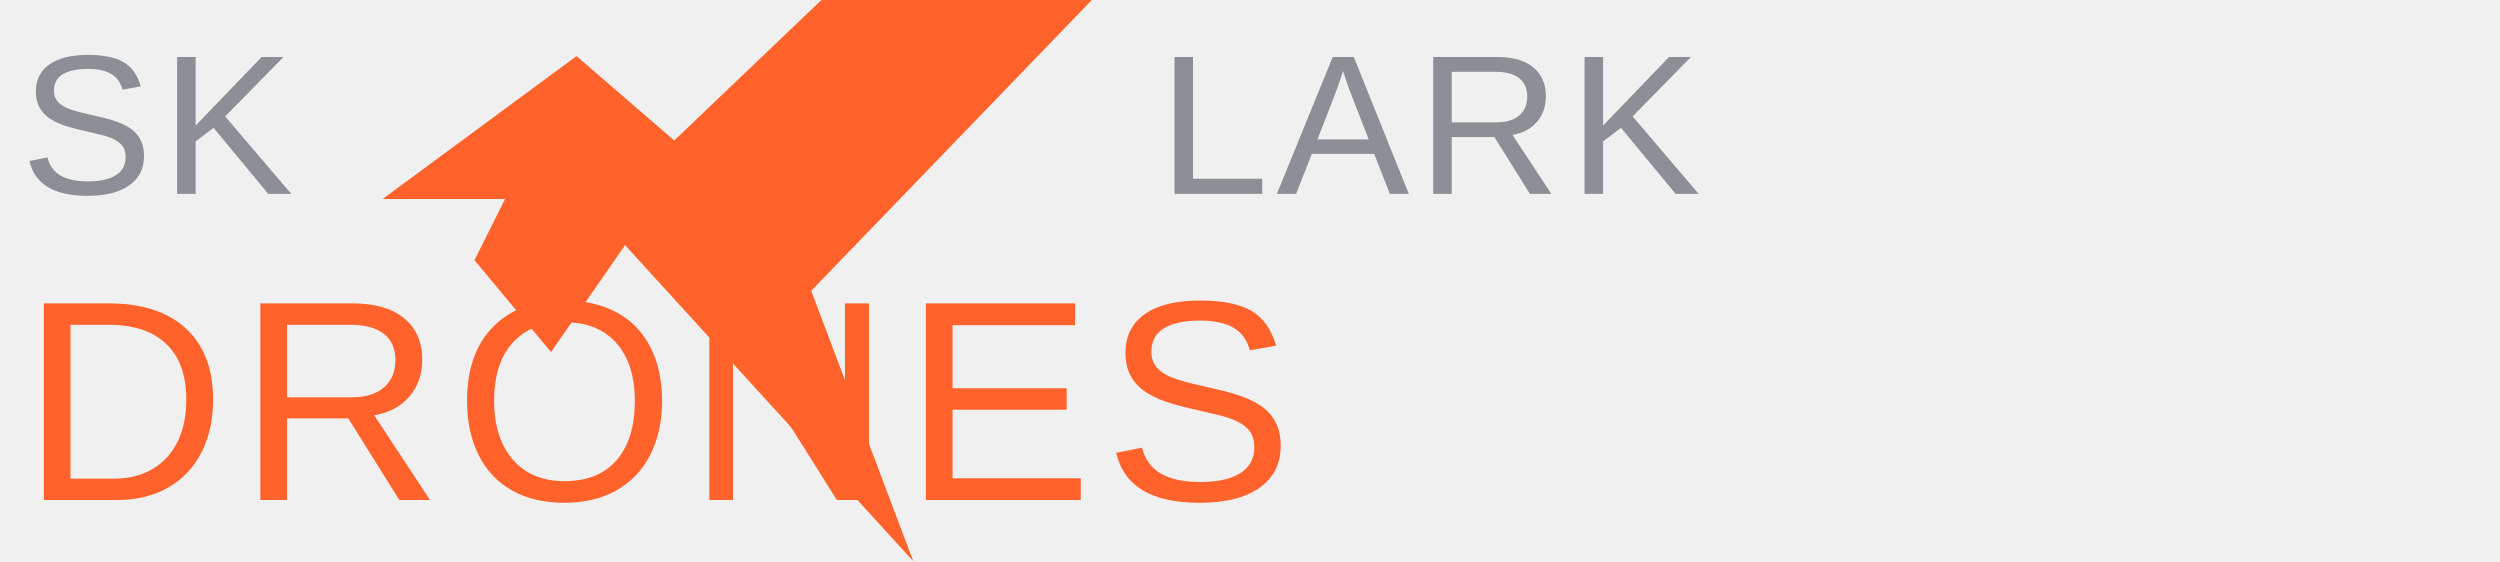
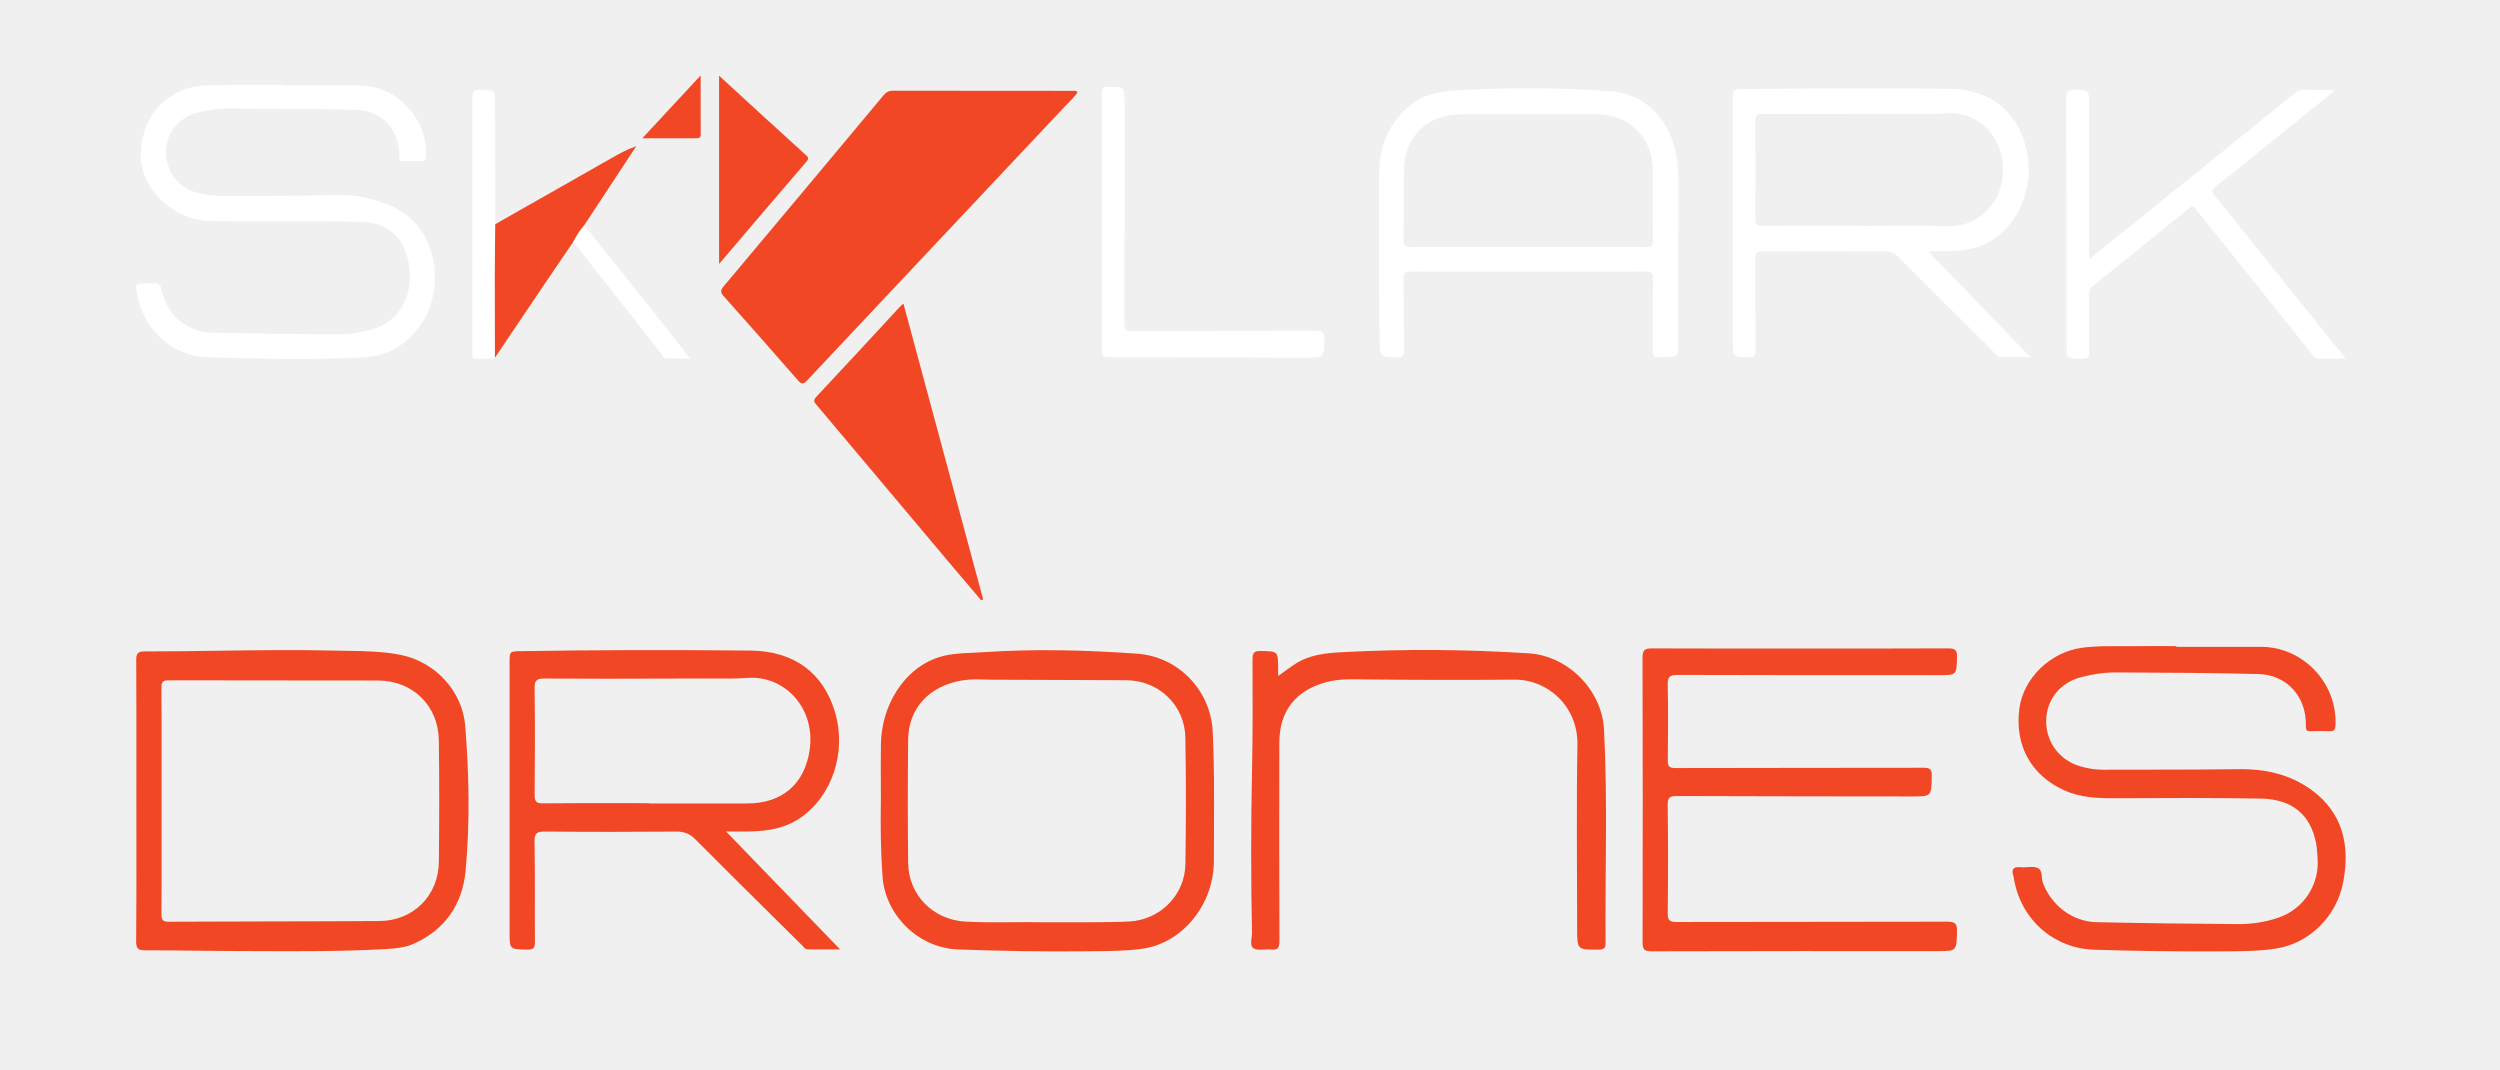
- <svg xmlns="http://www.w3.org/2000/svg" viewBox="0 0 980 220" role="img" aria-label="Skylark Drones logo">
-   <g fill="none" fill-rule="evenodd">
-     <text x="8" y="76" fill="#8C8F95" font-family="Arial, Helvetica, sans-serif" font-size="78" letter-spacing="3">SK</text>
-     <path d="M150 78L226 22L212 78H150Z" fill="#FF622A" />
-     <path d="M226 22L270 60L216 138L186 102Z" fill="#FF622A" />
-     <path d="M234 84L322 0H428L318 114L358 220L234 84Z" fill="#FF622A" />
-     <text x="454" y="76" fill="#8C8F95" font-family="Arial, Helvetica, sans-serif" font-size="78" letter-spacing="3">LARK</text>
-     <text x="8" y="196" fill="#FF622A" font-family="Arial, Helvetica, sans-serif" font-size="112" letter-spacing="4">DRONES</text>
-   </g>
+ <svg xmlns="http://www.w3.org/2000/svg" width="2208" height="945" viewBox="0 0 2208 945" fill="none">
+   <path d="M951.697 81.337C949.024 85.881 944.943 89.284 941.376 93.076C865.197 174.045 788.961 254.963 712.848 335.995C709.645 339.404 708.073 339.727 704.819 335.988C683.107 311.049 661.195 286.281 639.188 261.6C636.28 258.337 636.161 256.432 639.119 252.915C686.252 196.845 733.213 140.631 780.148 84.395C782.429 81.661 784.684 80.115 788.495 80.124C841.347 80.245 894.199 80.201 947.052 80.235C948.496 80.236 950.128 79.688 951.697 81.337Z" fill="#F14724" />
+   <path d="M249.936 75.443C272.368 75.443 294.8 75.404 317.233 75.452C350.579 75.527 377.983 104.827 376.028 137.995C375.811 141.683 374.417 142.453 371.205 142.34C366.324 142.168 361.424 142.119 356.549 142.353C352.901 142.528 352.467 141.223 352.556 137.733C353.135 115.107 337.413 97.564 314.912 97.007C277.189 96.072 239.444 95.899 201.708 95.743C192.635 95.705 183.576 97.172 174.727 99.428C157.831 103.735 146.928 117.105 146.643 133.797C146.349 151.028 157.233 165.445 174.084 170.309C180.979 172.299 188.012 172.992 195.14 172.967C229.565 172.843 263.997 173.085 298.412 172.392C315.695 172.043 331.847 175.588 347.225 182.845C390.536 203.284 393.832 262.147 366.921 292.971C354.407 307.305 338.989 314.752 319.869 315.7C274.581 317.947 229.319 316.844 184.049 315.545C152.991 314.655 127.428 292.389 121.347 261.197C119.222 250.297 119.222 250.297 130.541 250.297C132.318 250.297 134.119 250.485 135.867 250.26C139.879 249.743 141.655 251.205 142.515 255.367C147.3 278.539 164.751 293.391 188.477 293.899C224.873 294.679 261.281 295.067 297.687 295.336C308.797 295.419 319.725 293.652 330.444 290.34C350.475 284.151 362.452 265.532 361.908 243.02C361.817 239.263 361.459 235.472 360.791 231.776C356.66 208.896 341.907 196.152 316.661 195.775C274.023 195.135 231.369 195.615 188.724 195.356C170.156 195.244 153.963 188.547 140.975 175.219C123.257 157.037 120.413 135.399 128.89 112.361C136.931 90.507 158.983 75.825 182.008 75.444C193.327 75.257 204.645 75.001 215.965 74.909C227.288 74.816 238.611 74.889 249.935 74.889C249.935 75.073 249.935 75.259 249.936 75.443Z" fill="white" />
+   <path d="M2071.67 316.732C2062.87 316.732 2055.36 316.599 2047.87 316.788C2044.19 316.881 2042.97 314.036 2041.27 311.913C2008.47 271.056 1975.72 230.144 1942.96 189.245C1941.71 187.685 1940.31 186.231 1939.21 184.563C1937.51 181.931 1936.01 181.704 1933.44 183.799C1905.04 206.941 1876.56 230.001 1848.03 252.977C1845.4 255.089 1845.03 257.497 1845.04 260.52C1845.13 277.403 1844.96 294.287 1845.17 311.168C1845.21 315.311 1844.36 316.876 1839.79 316.86C1825.09 316.809 1825.09 317.021 1825.09 302.56C1825.09 230.587 1825.16 158.612 1824.96 86.639C1824.95 80.989 1825.99 79.019 1832.11 79.272C1845.07 79.807 1845.08 79.417 1845.08 92.656C1845.08 135.529 1845.08 178.403 1845.08 221.276C1845.08 223.421 1845.08 225.568 1845.08 229.108C1857.23 219.319 1868.39 210.353 1879.53 201.355C1928.57 161.719 1977.63 122.085 2026.63 82.397C2028.96 80.503 2031.21 79.304 2034.37 79.375C2043.25 79.572 2052.13 79.443 2061.03 79.443C2061.79 81.785 2059.65 82.036 2058.67 82.835C2024.81 110.187 1990.96 137.547 1956.95 164.692C1953.29 167.6 1953.01 169.199 1955.99 172.867C1993.68 219.485 2031.19 266.247 2068.75 312.973C2069.43 313.82 2070.08 314.691 2071.67 316.732Z" fill="white" />
+   <path d="M797.908 268.12C821.564 355.877 844.945 442.62 868.327 529.363C867.781 529.665 867.237 529.967 866.693 530.269C859.592 521.936 852.448 513.64 845.399 505.264C804.252 456.371 763.127 407.459 721.996 358.552C719.929 356.093 717.293 354.361 720.972 350.448C745.739 324.104 770.208 297.481 794.785 270.96C795.5 270.188 796.343 269.536 797.908 268.12Z" fill="#F14724" />
+   <path d="M973.201 195.417C973.201 158.095 973.277 120.772 973.108 83.449C973.087 78.653 973.695 76.451 979.401 76.616C993.179 77.016 993.188 76.683 993.188 90.515C993.188 155.385 993.283 220.256 993.032 285.125C993.008 291.196 994.759 292.349 1000.45 292.325C1054.21 292.107 1107.97 292.271 1161.73 292.084C1167.44 292.065 1169.84 293.019 1169.65 299.555C1169.16 315.945 1169.52 315.997 1152.79 315.949C1095.04 315.784 1037.28 315.497 979.529 315.544C973.943 315.548 973.08 313.648 973.103 308.719C973.283 270.952 973.201 233.184 973.201 195.417Z" fill="white" />
+   <path d="M437.396 198.021C471.439 178.668 505.479 159.309 539.524 139.961C546.587 135.948 553.669 131.972 561.971 129.107C546.64 152.388 531.309 175.669 515.979 198.952C514.097 204.725 510.899 209.628 506.299 213.607C497.957 225.861 489.579 238.093 481.28 250.379C466.532 272.216 451.833 294.085 437.115 315.941C434.941 313.591 435.104 310.623 435.097 307.769C435.023 274.087 435.028 240.404 435.1 206.721C435.107 203.673 434.784 200.431 437.396 198.021Z" fill="#F14724" />
+   <path d="M635.099 66.872C646.675 77.5 657.545 87.515 668.453 97.488C682.691 110.507 696.951 123.501 711.223 136.481C713.243 138.32 715.091 139.476 712.297 142.719C686.683 172.46 661.287 202.388 635.099 233.115C635.099 177.484 635.099 122.875 635.099 66.872Z" fill="#F14724" />
+   <path d="M437.396 198.021C437.259 212.893 437.027 227.764 437.005 242.636C436.971 267.068 437.072 291.501 437.116 315.937C431.488 317.644 425.724 316.333 420.037 316.715C418.093 316.844 417.212 315.921 417.277 313.973C417.329 312.423 417.272 310.868 417.272 309.315C417.271 235.22 417.331 161.125 417.153 87.032C417.139 81.316 418.081 78.977 424.536 79.269C437.239 79.841 437.245 79.424 437.26 92.209C437.3 127.48 437.351 162.751 437.396 198.021Z" fill="white" />
+   <path d="M506.299 213.607C508.861 208.283 512.145 203.437 515.979 198.953C534.111 221.62 552.275 244.264 570.364 266.967C583.323 283.233 596.181 299.579 609.644 316.597C601.891 316.597 594.993 316.865 588.136 316.453C585.7 316.307 584.728 313.195 583.259 311.332C557.569 278.785 531.941 246.191 506.299 213.607Z" fill="white" />
+   <path d="M618.829 66.607C618.829 85.116 618.772 101.871 618.88 118.624C618.901 121.828 617.269 122.131 614.741 122.12C599.477 122.061 584.212 122.092 567.333 122.092C584.633 103.452 601.064 85.749 618.829 66.607Z" fill="#F14724" />
+   <path fill-rule="evenodd" clip-rule="evenodd" d="M1785.73 315.414C1788.22 315.406 1790.71 315.397 1793.21 315.397C1763.62 284.728 1734.56 254.628 1705.29 224.3L1702.95 221.871C1704.77 221.871 1706.64 221.884 1708.54 221.898C1712.81 221.929 1717.22 221.96 1721.63 221.841C1735.31 221.472 1748.51 219.427 1760.29 211.56C1786.01 194.385 1797.85 159.633 1788.65 127.673C1779.63 96.281 1756.01 78.7 1721.11 78.392C1659.81 77.851 1598.51 77.948 1537.2 78.74C1531.51 78.815 1530.33 80.423 1530.35 85.836C1530.49 144.117 1530.48 202.399 1530.47 260.68C1530.47 274.383 1530.47 288.086 1530.47 301.789C1530.47 315.262 1530.47 315.262 1543.63 315.522C1543.88 315.527 1544.13 315.532 1544.39 315.537C1549.44 315.64 1550.61 314.199 1550.57 309.267C1550.44 295.463 1550.45 281.658 1550.45 267.853C1550.45 254.774 1550.46 241.696 1550.35 228.619C1550.29 223.591 1551.35 221.9 1556.79 221.941C1592.33 222.212 1627.88 222.211 1663.43 221.951C1669.24 221.908 1673.29 223.637 1677.36 227.727C1704.29 254.825 1731.43 281.727 1758.63 308.573C1759.25 309.195 1759.85 309.89 1760.45 310.59C1762.44 312.912 1764.48 315.303 1767.99 315.359C1773.89 315.453 1779.78 315.433 1785.73 315.414ZM1619.75 199.407C1626.9 199.415 1634.04 199.423 1641.19 199.423V199.631C1649.12 199.631 1657.06 199.555 1665 199.48C1683.03 199.309 1701.07 199.138 1719.08 199.849C1746.87 200.948 1765.88 180.2 1768.63 156.844C1772.73 121.849 1746.73 98.323 1720.35 100.083C1711.03 100.705 1701.68 100.643 1692.32 100.582C1689.02 100.56 1685.72 100.538 1682.43 100.547C1677.93 100.558 1673.44 100.569 1668.95 100.581C1631.49 100.677 1594.03 100.773 1556.57 100.648C1551.64 100.632 1550.28 101.799 1550.33 106.836C1550.59 135.688 1550.6 164.545 1550.32 193.396C1550.28 198.512 1551.76 199.579 1556.63 199.537C1577.67 199.361 1598.71 199.384 1619.75 199.407Z" fill="white" />
+   <path fill-rule="evenodd" clip-rule="evenodd" d="M1324.18 239.981C1332.64 239.974 1341.1 239.967 1349.56 239.967C1358.04 239.967 1366.53 239.974 1375.02 239.981C1400.96 240.003 1426.91 240.025 1452.85 239.843C1458.21 239.805 1460.05 240.903 1459.96 246.669C1459.75 258.413 1459.77 270.16 1459.78 281.908C1459.8 291.262 1459.81 300.617 1459.71 309.971C1459.67 314.336 1460.89 316.083 1465.25 315.432C1466.14 315.299 1467.06 315.334 1467.98 315.37C1468.4 315.386 1468.82 315.403 1469.24 315.403C1482.19 315.403 1482.23 315.403 1482.24 302.297C1482.33 256.541 1482.4 210.787 1482.45 165.031C1482.47 154.368 1482.07 143.745 1479.76 133.26C1473.29 103.839 1451.28 82.833 1424.32 80.784C1379.55 77.383 1334.75 77.207 1289.91 79.643C1273.79 80.519 1258.01 82.352 1244.97 93.343C1226.4 108.987 1218.04 129.385 1218.03 153.177C1218.03 165.651 1217.99 178.124 1217.95 190.598C1217.83 226.979 1217.7 263.361 1218.59 299.741C1218.78 307.76 1218.8 311.703 1220.78 313.643C1222.74 315.567 1226.63 315.522 1234.55 315.529C1239.17 315.533 1239.94 313.912 1239.91 309.809C1239.83 300.487 1239.84 291.165 1239.84 281.842C1239.86 270.063 1239.87 258.284 1239.7 246.507C1239.63 241.309 1240.98 239.805 1246.28 239.843C1272.24 240.024 1298.21 240.002 1324.18 239.981ZM1324.12 218.072C1332.57 218.079 1341.03 218.087 1349.49 218.087C1357.86 218.087 1366.22 218.081 1374.58 218.076C1401.08 218.058 1427.58 218.041 1454.07 218.199C1458.79 218.227 1459.97 216.924 1459.91 212.291C1459.77 201.273 1459.79 190.254 1459.81 179.235C1459.83 169.827 1459.85 160.42 1459.77 151.013C1459.52 120.931 1439.43 101.031 1409.4 100.991C1369.65 100.936 1329.92 100.933 1290.18 100.991C1260.23 101.035 1239.97 121.193 1239.85 151.037C1239.81 158.573 1239.83 166.109 1239.85 173.645C1239.87 186.315 1239.9 198.983 1239.7 211.649C1239.62 216.873 1241.01 218.251 1246.25 218.213C1272.21 218.028 1298.16 218.05 1324.12 218.072Z" fill="white" />
+   <path d="M1922.19 571.284C1947.17 571.284 1972.16 571.241 1997.13 571.293C2034.33 571.372 2064.72 603.803 2062.68 640.888C2062.47 644.923 2061.05 645.943 2057.39 645.8C2051.95 645.589 2046.49 645.573 2041.07 645.804C2037.17 645.969 2036.4 644.801 2036.51 640.752C2037.16 615.444 2019.79 595.951 1994.71 595.315C1952.69 594.248 1910.64 594.072 1868.61 593.895C1858.25 593.851 1847.91 595.497 1837.84 598.137C1819.45 602.953 1807.56 617.857 1807.2 636.204C1806.84 655.099 1818.75 671.335 1836.99 676.741C1843.65 678.719 1850.48 679.823 1857.44 679.804C1897.52 679.697 1937.6 679.843 1977.67 679.327C2000.83 679.028 2022.52 683.96 2041.24 697.473C2069.45 717.852 2075.68 746.963 2069.48 779.317C2063.72 809.356 2039.77 833.039 2010.51 837.712C1993.21 840.476 1975.52 840.166 1957.97 840.251C1921.85 840.428 1885.76 839.933 1849.67 838.796C1814.25 837.679 1785.56 812.933 1778.95 777.492C1778.72 776.279 1778.67 775.011 1778.28 773.853C1776.21 767.716 1778.15 765.267 1784.75 765.937C1789.65 766.433 1795.17 764.76 1799.45 766.471C1804.41 768.456 1802.63 775.105 1804.25 779.568C1811.49 799.409 1830.2 813.991 1851.48 814.463C1893.27 815.39 1935.05 815.884 1976.84 816.16C1988.95 816.24 2000.96 814.386 2012.53 810.388C2034.83 802.693 2048.95 780.901 2046.84 757.271C2046.47 753.089 2046.39 748.844 2045.59 744.747C2040.61 719.472 2024.55 705.788 1996.64 705.308C1953.85 704.572 1911.04 704.816 1868.24 704.996C1852.81 705.061 1837.72 704.559 1823.28 698.073C1794.04 684.951 1779.21 658.412 1783.47 625.919C1786.93 599.452 1810.47 575.785 1839.16 572.048C1854.28 570.08 1869.77 570.907 1885.09 570.685C1897.45 570.508 1909.81 570.649 1922.19 570.649C1922.19 570.861 1922.19 571.072 1922.19 571.284Z" fill="#F14724" />
+   <path d="M1590.21 572.771C1633.51 572.768 1676.8 572.883 1720.08 572.639C1726.17 572.604 1728.73 573.471 1728.47 580.513C1727.87 596.265 1728.31 596.283 1712.44 596.283C1635.51 596.283 1558.56 596.404 1481.63 596.088C1474.2 596.057 1472.79 598.187 1472.93 605.107C1473.4 627.115 1473.25 649.14 1473 671.155C1472.93 676.277 1473.64 678.367 1479.64 678.347C1552.63 678.107 1625.6 678.245 1698.57 678.085C1704.04 678.073 1706.28 678.972 1706.16 685.204C1705.81 703.417 1706.12 703.439 1688.27 703.42C1619.24 703.349 1550.23 703.344 1481.2 703.057C1475.05 703.032 1472.81 704.028 1472.91 710.948C1473.35 742.855 1473.29 774.773 1472.95 806.683C1472.88 813.069 1474.83 814.311 1480.83 814.295C1560.48 814.093 1640.15 814.241 1719.8 814.014C1726.53 813.995 1728.63 815.628 1728.44 822.565C1727.95 840.016 1728.29 840.027 1710.93 840.027C1626.81 840.027 1542.71 839.928 1458.6 840.208C1451.63 840.232 1450.69 837.927 1450.72 831.814C1450.91 748.197 1450.93 664.579 1450.67 580.963C1450.65 574.32 1452.48 572.624 1458.84 572.656C1502.63 572.879 1546.41 572.772 1590.21 572.771Z" fill="#F14724" />
+   <path d="M1128.86 597.041C1134.76 592.86 1139.4 589.283 1144.32 586.137C1157.13 577.956 1171.69 576.733 1186.32 575.961C1240.95 573.073 1295.56 573.519 1350.15 577.019C1384.99 579.252 1414.85 609.576 1416.67 644.279C1419.93 707.087 1417.56 769.928 1418.03 832.753C1418.05 837.255 1416.89 838.604 1412.27 838.664C1392.93 838.915 1392.93 839.084 1392.93 819.792C1392.93 765.845 1392.2 711.885 1393.2 657.957C1393.84 623.207 1366.19 600.032 1337.95 600.267C1294.18 600.631 1250.37 600.529 1206.58 600.103C1194.99 599.991 1183.46 599.303 1171.97 602.311C1144.71 609.441 1129.97 627.631 1129.91 655.747C1129.8 714.147 1129.78 772.548 1130.02 830.948C1130.05 837.12 1128.48 839.347 1122.29 838.628C1117.18 838.035 1110.84 839.955 1107.13 837.549C1103.33 835.091 1105.85 828.392 1105.75 823.59C1104.77 775.611 1104.82 727.635 1105.81 679.649C1106.47 647.248 1106.35 614.828 1106.23 582.417C1106.21 576.731 1107.52 574.819 1113.51 574.951C1128.76 575.288 1128.77 574.981 1128.86 590.613C1128.87 592.311 1128.86 594.009 1128.86 597.041Z" fill="#F14724" />
+   <path fill-rule="evenodd" clip-rule="evenodd" d="M690.989 785.793C674.528 768.78 657.984 751.679 641.237 734.369C643.723 734.369 646.143 734.386 648.517 734.403C653.615 734.439 658.502 734.473 663.385 734.335C678.621 733.903 693.281 731.496 706.357 722.676C734.852 703.455 747.943 664.532 737.532 629.152C727.296 594.368 701.376 574.955 662.889 574.581C595.139 573.925 527.381 573.965 459.632 575.116C450.073 575.277 450.073 575.384 450.073 585.219V823.402C450.073 838.384 450.078 838.384 464.736 838.674C465.008 838.679 465.285 838.685 465.567 838.691C471.169 838.804 472.527 837.26 472.472 831.736C472.349 819.27 472.368 806.802 472.386 794.335C472.412 777.369 472.437 760.403 472.105 743.444C471.951 735.54 474.459 734.377 481.525 734.44C520.107 734.784 558.693 734.767 597.276 734.455C604.225 734.397 609.147 736.281 614.109 741.276C639.877 767.203 665.876 792.9 691.875 818.597C697.356 824.014 702.838 829.432 708.317 834.852C708.643 835.175 708.954 835.528 709.267 835.883C710.408 837.18 711.578 838.509 713.625 838.509C720.637 838.506 727.649 838.507 734.382 838.507C736.964 838.508 739.505 838.508 741.989 838.508C724.993 820.94 708.036 803.413 690.989 785.793ZM548.82 709.34C556.949 709.353 565.078 709.367 573.207 709.367C573.207 709.405 573.206 709.444 573.206 709.483C573.206 709.521 573.205 709.56 573.205 709.599C582.846 709.599 592.487 709.599 602.128 709.599C621.41 709.599 640.691 709.6 659.973 709.599C690.404 709.597 710.477 692.855 715.013 662.824C720.777 624.651 692.04 596.551 661.005 598.713C650.66 599.434 640.256 599.36 629.856 599.286C626.155 599.26 622.455 599.233 618.759 599.243C610.09 599.265 601.422 599.292 592.754 599.319C555.441 599.437 518.128 599.554 480.819 599.285C473.375 599.232 472.084 601.415 472.169 608.288C472.56 639.433 472.511 670.588 472.192 701.735C472.131 707.751 473.407 709.607 479.759 709.532C502.777 709.263 525.798 709.301 548.82 709.34Z" fill="#F14724" />
+   <path fill-rule="evenodd" clip-rule="evenodd" d="M120.456 677.428C120.449 687.408 120.443 697.389 120.443 707.369C120.443 717.732 120.454 728.095 120.466 738.458C120.501 769.421 120.536 800.385 120.258 831.345C120.196 838.192 122.329 839.348 128.554 839.325C143.008 839.275 157.463 839.456 171.919 839.636C183.184 839.777 194.45 839.918 205.716 839.949C212.282 839.968 218.849 839.998 225.415 840.028C263.623 840.203 301.834 840.378 340.011 838.247C348.88 837.75 357.8 837.014 366.081 833.24C393.649 820.672 408.513 798.056 411.207 769.089C415.171 726.465 414.288 683.545 410.856 640.88C408.387 610.173 384.095 584.441 353.849 578.395C338.369 575.301 322.577 575.057 306.834 574.813C303.294 574.758 299.756 574.703 296.224 574.616C261.508 573.759 226.792 574.252 192.076 574.745C170.646 575.049 149.215 575.353 127.784 575.34C121.201 575.336 120.283 577.597 120.316 583.392C120.496 614.737 120.476 646.082 120.456 677.428ZM142.724 682.453C142.717 690.62 142.711 698.787 142.711 706.953C142.711 715.056 142.716 723.158 142.721 731.261C142.737 756.565 142.753 781.869 142.613 807.173C142.587 811.992 143.317 814.092 148.915 814.062C177.623 813.908 206.333 813.854 235.042 813.8C268.435 813.736 301.828 813.673 335.22 813.453C364.965 813.257 387.231 791.089 387.591 761.287C388.024 725.411 388.083 689.52 387.553 653.647C387.104 623.091 364.424 601.111 333.877 601.027C304.168 600.944 274.459 600.946 244.75 600.948C212.848 600.95 180.945 600.952 149.043 600.849C143.711 600.832 142.559 602.396 142.593 607.477C142.765 632.468 142.745 657.461 142.724 682.453Z" fill="#F14724" />
+   <path fill-rule="evenodd" clip-rule="evenodd" d="M777.941 691.124C777.965 696.288 777.989 701.452 777.989 706.615C777.617 729.113 777.804 751.596 779.427 774.064C781.928 808.707 811.507 837.356 846.249 838.572C884.061 839.895 921.883 840.637 959.712 840.175C962.108 840.145 964.508 840.125 966.909 840.105C981.093 839.987 995.348 839.869 1009.29 837.865C1044.67 832.785 1072.09 798.584 1072.1 760.427C1072.1 751.715 1072.15 743.003 1072.19 734.291C1072.33 704.933 1072.48 675.574 1071.07 646.213C1069.32 609.675 1040.76 579.909 1004.22 577.328C958.8 574.12 913.368 572.955 867.915 576.047C864.92 576.25 861.913 576.383 858.905 576.517C847.621 577.017 836.312 577.518 825.505 581.731C798.059 592.431 778.66 622.871 778.041 656.916C777.834 668.316 777.887 679.72 777.941 691.124ZM895.125 814.505C903.98 814.433 912.407 814.364 920.124 814.553C925.534 814.553 930.466 814.562 935.076 814.57C944.634 814.587 952.808 814.601 960.98 814.531C963.193 814.511 965.407 814.497 967.621 814.483C977.516 814.418 987.415 814.354 997.288 813.857C1024.46 812.488 1046.51 790.607 1046.93 763.5C1047.5 726.175 1047.58 688.825 1046.91 651.503C1046.39 622.672 1023.41 600.94 994.697 600.768C972.235 600.635 949.772 600.567 927.309 600.5C910.463 600.45 893.618 600.4 876.772 600.321C874.486 600.311 872.204 600.248 869.923 600.186C863.359 600.007 856.806 599.828 850.191 600.881C821.152 605.504 802.369 625.208 802.073 653.149C801.689 689.493 801.656 725.848 802.081 762.191C802.413 790.636 824.303 812.448 852.713 813.963C867.178 814.734 881.647 814.615 895.125 814.505Z" fill="#F14724" />
</svg>
